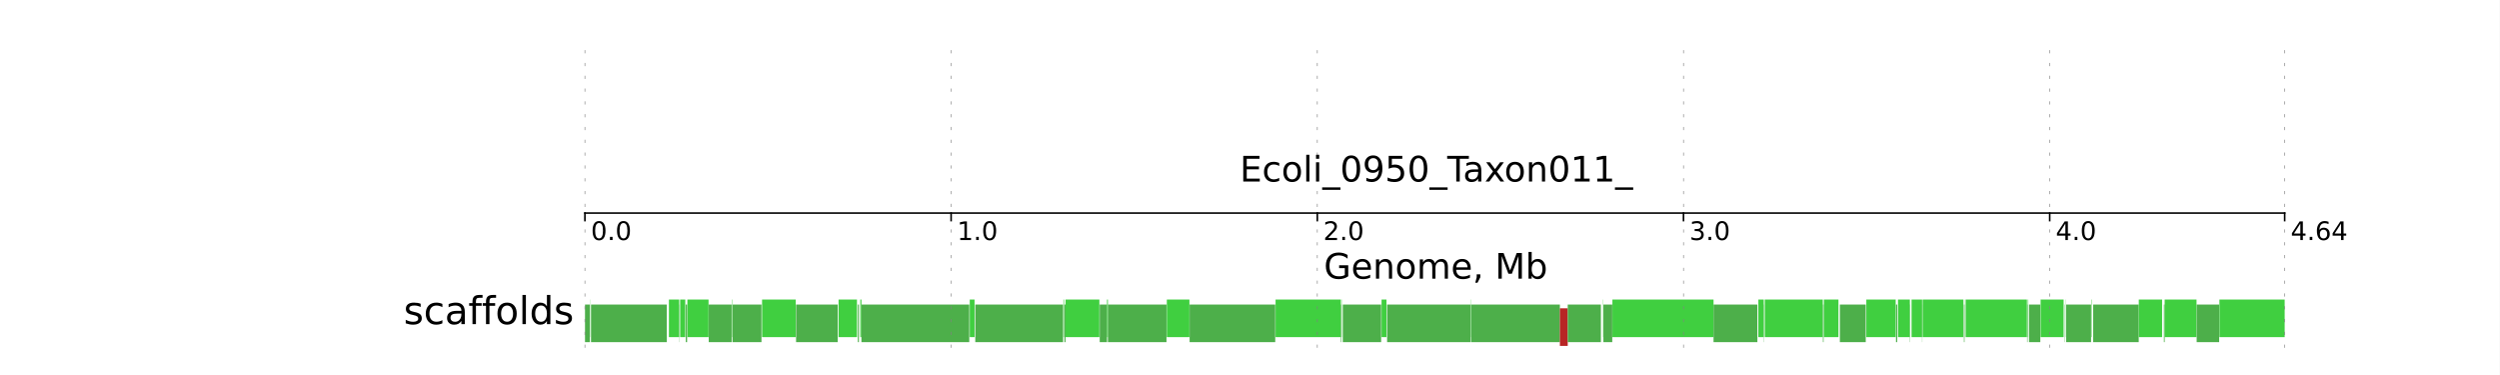
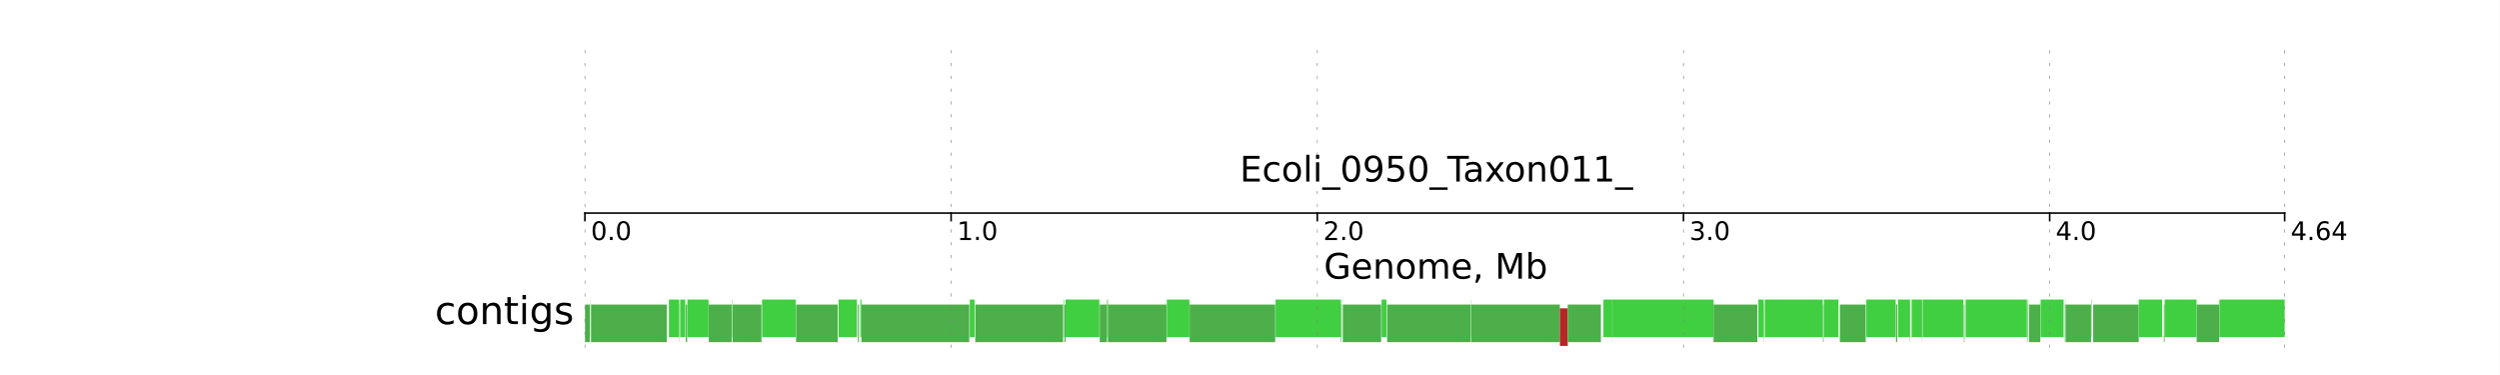
<svg xmlns="http://www.w3.org/2000/svg" xmlns:xlink="http://www.w3.org/1999/xlink" height="117pt" version="1.1" viewBox="0 0 781 117" width="781pt">
  <defs>
    <style type="text/css">
*{stroke-linecap:butt;stroke-linejoin:round;}
  </style>
  </defs>
  <g id="figure_1">
    <g id="patch_1">
      <path d=" M0 117.459 L781.2 117.459 L781.2 0 L0 0 z " style="fill:#ffffff;" />
    </g>
    <g id="axes_1">
      <g id="patch_2">
        <path clip-path="url(#p6a4ae4428d)" d=" M149.99 117.459 L720.266 117.459 L720.266 15.661 L149.99 15.661 z " style="fill:#ffffff;" />
      </g>
      <g id="patch_3">
        <path clip-path="url(#p6a4ae4428d)" d=" M182.827 106.888 L184.34 106.888 L184.34 95.142 L182.827 95.142 z " style="fill:#4daf4a;" />
      </g>
      <g id="patch_4">
        <path clip-path="url(#p6a4ae4428d)" d=" M184.422 105.321 L184.48 105.321 L184.48 93.576 L184.422 93.576 z " style="fill:#40cf40;" />
      </g>
      <g id="patch_5">
        <path clip-path="url(#p6a4ae4428d)" d=" M184.709 106.888 L208.4 106.888 L208.4 95.142 L184.709 95.142 z " style="fill:#4daf4a;" />
      </g>
      <g id="patch_6">
        <path clip-path="url(#p6a4ae4428d)" d=" M209.054 105.321 L212.264 105.321 L212.264 93.576 L209.054 93.576 z " style="fill:#40cf40;" />
      </g>
      <g id="patch_7">
        <path clip-path="url(#p6a4ae4428d)" d=" M212.264 106.888 L212.325 106.888 L212.325 95.142 L212.264 95.142 z " style="fill:#4daf4a;" />
      </g>
      <g id="patch_8">
        <path clip-path="url(#p6a4ae4428d)" d=" M212.56 105.321 L214.161 105.321 L214.161 93.576 L212.56 93.576 z " style="fill:#40cf40;" />
      </g>
      <g id="patch_9">
        <path clip-path="url(#p6a4ae4428d)" d=" M214.327 106.888 L214.736 106.888 L214.736 95.142 L214.327 95.142 z " style="fill:#4daf4a;" />
      </g>
      <g id="patch_10">
        <path clip-path="url(#p6a4ae4428d)" d=" M214.826 105.321 L221.44 105.321 L221.44 93.576 L214.826 93.576 z " style="fill:#40cf40;" />
      </g>
      <g id="patch_11">
        <path clip-path="url(#p6a4ae4428d)" d=" M221.5 106.888 L228.652 106.888 L228.652 95.142 L221.5 95.142 z " style="fill:#4daf4a;" />
      </g>
      <g id="patch_12">
        <path clip-path="url(#p6a4ae4428d)" d=" M228.797 105.321 L228.912 105.321 L228.912 93.576 L228.797 93.576 z " style="fill:#40cf40;" />
      </g>
      <g id="patch_13">
        <path clip-path="url(#p6a4ae4428d)" d=" M228.912 106.888 L237.98 106.888 L237.98 95.142 L228.912 95.142 z " style="fill:#4daf4a;" />
      </g>
      <g id="patch_14">
        <path clip-path="url(#p6a4ae4428d)" d=" M238.164 105.321 L248.688 105.321 L248.688 93.576 L238.164 93.576 z " style="fill:#40cf40;" />
      </g>
      <g id="patch_15">
        <path clip-path="url(#p6a4ae4428d)" d=" M248.792 106.888 L261.813 106.888 L261.813 95.142 L248.792 95.142 z " style="fill:#4daf4a;" />
      </g>
      <g id="patch_16">
        <path clip-path="url(#p6a4ae4428d)" d=" M262.072 105.321 L267.822 105.321 L267.822 93.576 L262.072 93.576 z " style="fill:#40cf40;" />
      </g>
      <g id="patch_17">
        <path clip-path="url(#p6a4ae4428d)" d=" M268.102 106.888 L268.432 106.888 L268.432 95.142 L268.102 95.142 z " style="fill:#4daf4a;" />
      </g>
      <g id="patch_18">
        <path clip-path="url(#p6a4ae4428d)" d=" M268.862 105.321 L269.217 105.321 L269.217 93.576 L268.862 93.576 z " style="fill:#40cf40;" />
      </g>
      <g id="patch_19">
        <path clip-path="url(#p6a4ae4428d)" d=" M269.217 106.888 L302.917 106.888 L302.917 95.142 L269.217 95.142 z " style="fill:#4daf4a;" />
      </g>
      <g id="patch_20">
        <path clip-path="url(#p6a4ae4428d)" d=" M303.074 105.321 L304.57 105.321 L304.57 93.576 L303.074 93.576 z " style="fill:#40cf40;" />
      </g>
      <g id="patch_21">
        <path clip-path="url(#p6a4ae4428d)" d=" M304.798 106.888 L332.245 106.888 L332.245 95.142 L304.798 95.142 z " style="fill:#4daf4a;" />
      </g>
      <g id="patch_22">
        <path clip-path="url(#p6a4ae4428d)" d=" M332.351 105.321 L332.537 105.321 L332.537 93.576 L332.351 93.576 z " style="fill:#40cf40;" />
      </g>
      <g id="patch_23">
        <path clip-path="url(#p6a4ae4428d)" d=" M332.662 106.888 L333.003 106.888 L333.003 95.142 L332.662 95.142 z " style="fill:#4daf4a;" />
      </g>
      <g id="patch_24">
        <path clip-path="url(#p6a4ae4428d)" d=" M333.003 105.321 L343.582 105.321 L343.582 93.576 L333.003 93.576 z " style="fill:#40cf40;" />
      </g>
      <g id="patch_25">
        <path clip-path="url(#p6a4ae4428d)" d=" M343.694 106.888 L345.976 106.888 L345.976 95.142 L343.694 95.142 z " style="fill:#4daf4a;" />
      </g>
      <g id="patch_26">
        <path clip-path="url(#p6a4ae4428d)" d=" M345.976 105.321 L346.246 105.321 L346.246 93.576 L345.976 93.576 z " style="fill:#40cf40;" />
      </g>
      <g id="patch_27">
        <path clip-path="url(#p6a4ae4428d)" d=" M346.254 106.888 L364.554 106.888 L364.554 95.142 L346.254 95.142 z " style="fill:#4daf4a;" />
      </g>
      <g id="patch_28">
        <path clip-path="url(#p6a4ae4428d)" d=" M364.664 105.321 L371.725 105.321 L371.725 93.576 L364.664 93.576 z " style="fill:#40cf40;" />
      </g>
      <g id="patch_29">
        <path clip-path="url(#p6a4ae4428d)" d=" M371.785 106.888 L398.543 106.888 L398.543 95.142 L371.785 95.142 z " style="fill:#4daf4a;" />
      </g>
      <g id="patch_30">
        <path clip-path="url(#p6a4ae4428d)" d=" M398.651 105.321 L419.058 105.321 L419.058 93.576 L398.651 93.576 z " style="fill:#40cf40;" />
      </g>
      <g id="patch_31">
        <path clip-path="url(#p6a4ae4428d)" d=" M419.059 106.888 L419.221 106.888 L419.221 95.142 L419.059 95.142 z " style="fill:#4daf4a;" />
      </g>
      <g id="patch_32">
        <path clip-path="url(#p6a4ae4428d)" d=" M419.444 105.321 L419.516 105.321 L419.516 93.576 L419.444 93.576 z " style="fill:#40cf40;" />
      </g>
      <g id="patch_33">
        <path clip-path="url(#p6a4ae4428d)" d=" M419.659 106.888 L431.641 106.888 L431.641 95.142 L419.659 95.142 z " style="fill:#4daf4a;" />
      </g>
      <g id="patch_34">
        <path clip-path="url(#p6a4ae4428d)" d=" M431.774 105.321 L433.307 105.321 L433.307 93.576 L431.774 93.576 z " style="fill:#40cf40;" />
      </g>
      <g id="patch_35">
        <path clip-path="url(#p6a4ae4428d)" d=" M433.504 106.888 L459.617 106.888 L459.617 95.142 L433.504 95.142 z " style="fill:#4daf4a;" />
      </g>
      <g id="patch_36">
        <path clip-path="url(#p6a4ae4428d)" d=" M459.688 105.321 L459.765 105.321 L459.765 93.576 L459.688 93.576 z " style="fill:#40cf40;" />
      </g>
      <g id="patch_37">
        <path clip-path="url(#p6a4ae4428d)" d=" M459.765 106.888 L487.507 106.888 L487.507 95.142 L459.765 95.142 z " style="fill:#4daf4a;" />
      </g>
      <g id="patch_38">
        <path clip-path="url(#p6a4ae4428d)" d=" M487.507 108.062 L489.955 108.062 L489.955 96.316 L487.507 96.316 z " style="fill:#b82525;" />
      </g>
      <g id="patch_39">
        <path clip-path="url(#p6a4ae4428d)" d=" M489.956 106.888 L500.321 106.888 L500.321 95.142 L489.956 95.142 z " style="fill:#4daf4a;" />
      </g>
      <g id="patch_40">
-         <path clip-path="url(#p6a4ae4428d)" d=" M500.834 105.321 L500.908 105.321 L500.908 93.576 L500.834 93.576 z " style="fill:#40cf40;" />
+         <path clip-path="url(#p6a4ae4428d)" d=" M501.103 105.321 L503.871 105.321 L503.871 93.576 L501.103 93.576 z " style="fill:#40cf40;" />
      </g>
      <g id="patch_41">
-         <path clip-path="url(#p6a4ae4428d)" d=" M501.103 106.888 L503.871 106.888 L503.871 95.142 L501.103 95.142 z " style="fill:#4daf4a;" />
+         <path clip-path="url(#p6a4ae4428d)" d=" M503.871 106.888 L503.912 106.888 L503.912 95.142 L503.871 95.142 z " style="fill:#4daf4a;" />
      </g>
      <g id="patch_42">
        <path clip-path="url(#p6a4ae4428d)" d=" M503.919 105.321 L535.525 105.321 L535.525 93.576 L503.919 93.576 z " style="fill:#40cf40;" />
      </g>
      <g id="patch_43">
        <path clip-path="url(#p6a4ae4428d)" d=" M535.525 106.888 L549.226 106.888 L549.226 95.142 L535.525 95.142 z " style="fill:#4daf4a;" />
      </g>
      <g id="patch_44">
        <path clip-path="url(#p6a4ae4428d)" d=" M549.535 105.321 L551.222 105.321 L551.222 93.576 L549.535 93.576 z " style="fill:#40cf40;" />
      </g>
      <g id="patch_45">
        <path clip-path="url(#p6a4ae4428d)" d=" M551.223 106.888 L551.292 106.888 L551.292 95.142 L551.223 95.142 z " style="fill:#4daf4a;" />
      </g>
      <g id="patch_46">
        <path clip-path="url(#p6a4ae4428d)" d=" M551.534 105.321 L569.667 105.321 L569.667 93.576 L551.534 93.576 z " style="fill:#40cf40;" />
      </g>
      <g id="patch_47">
        <path clip-path="url(#p6a4ae4428d)" d=" M569.714 106.888 L569.913 106.888 L569.913 95.142 L569.714 95.142 z " style="fill:#4daf4a;" />
      </g>
      <g id="patch_48">
        <path clip-path="url(#p6a4ae4428d)" d=" M570.007 105.321 L574.565 105.321 L574.565 93.576 L570.007 93.576 z " style="fill:#40cf40;" />
      </g>
      <g id="patch_49">
        <path clip-path="url(#p6a4ae4428d)" d=" M575.004 106.888 L583.094 106.888 L583.094 95.142 L575.004 95.142 z " style="fill:#4daf4a;" />
      </g>
      <g id="patch_50">
        <path clip-path="url(#p6a4ae4428d)" d=" M583.277 105.321 L592.404 105.321 L592.404 93.576 L583.277 93.576 z " style="fill:#40cf40;" />
      </g>
      <g id="patch_51">
        <path clip-path="url(#p6a4ae4428d)" d=" M592.404 106.888 L592.476 106.888 L592.476 95.142 L592.404 95.142 z " style="fill:#4daf4a;" />
      </g>
      <g id="patch_52">
        <path clip-path="url(#p6a4ae4428d)" d=" M592.554 105.321 L592.619 105.321 L592.619 93.576 L592.554 93.576 z " style="fill:#40cf40;" />
      </g>
      <g id="patch_53">
        <path clip-path="url(#p6a4ae4428d)" d=" M592.619 106.888 L592.92 106.888 L592.92 95.142 L592.619 95.142 z " style="fill:#4daf4a;" />
      </g>
      <g id="patch_54">
-         <path clip-path="url(#p6a4ae4428d)" d=" M593.169 105.321 L596.879 105.321 L596.879 93.576 L593.169 93.576 z " style="fill:#40cf40;" />
+         <path clip-path="url(#p6a4ae4428d)" d=" M593.169 105.321 L596.922 105.321 L596.922 93.576 L593.169 93.576 z " style="fill:#40cf40;" />
      </g>
      <g id="patch_55">
-         <path clip-path="url(#p6a4ae4428d)" d=" M596.916 106.888 L596.994 106.888 L596.994 95.142 L596.916 95.142 z " style="fill:#4daf4a;" />
+         <path clip-path="url(#p6a4ae4428d)" d=" M596.922 106.888 L596.994 106.888 L596.994 95.142 L596.922 95.142 z " style="fill:#4daf4a;" />
      </g>
      <g id="patch_56">
        <path clip-path="url(#p6a4ae4428d)" d=" M597.415 105.321 L600.705 105.321 L600.705 93.576 L597.415 93.576 z " style="fill:#40cf40;" />
      </g>
      <g id="patch_57">
        <path clip-path="url(#p6a4ae4428d)" d=" M600.705 106.888 L600.766 106.888 L600.766 95.142 L600.705 95.142 z " style="fill:#4daf4a;" />
      </g>
      <g id="patch_58">
        <path clip-path="url(#p6a4ae4428d)" d=" M600.863 105.321 L613.629 105.321 L613.629 93.576 L600.863 93.576 z " style="fill:#40cf40;" />
      </g>
      <g id="patch_59">
        <path clip-path="url(#p6a4ae4428d)" d=" M613.777 106.888 L613.896 106.888 L613.896 95.142 L613.777 95.142 z " style="fill:#4daf4a;" />
      </g>
      <g id="patch_60">
        <path clip-path="url(#p6a4ae4428d)" d=" M613.896 105.321 L613.948 105.321 L613.948 93.576 L613.896 93.576 z " style="fill:#40cf40;" />
      </g>
      <g id="patch_61">
        <path clip-path="url(#p6a4ae4428d)" d=" M613.948 106.888 L614.017 106.888 L614.017 95.142 L613.948 95.142 z " style="fill:#4daf4a;" />
      </g>
      <g id="patch_62">
        <path clip-path="url(#p6a4ae4428d)" d=" M614.311 105.321 L633.455 105.321 L633.455 93.576 L614.311 93.576 z " style="fill:#40cf40;" />
      </g>
      <g id="patch_63">
        <path clip-path="url(#p6a4ae4428d)" d=" M633.514 106.888 L633.587 106.888 L633.587 95.142 L633.514 95.142 z " style="fill:#4daf4a;" />
      </g>
      <g id="patch_64">
        <path clip-path="url(#p6a4ae4428d)" d=" M633.624 105.321 L633.693 105.321 L633.693 93.576 L633.624 93.576 z " style="fill:#40cf40;" />
      </g>
      <g id="patch_65">
        <path clip-path="url(#p6a4ae4428d)" d=" M633.705 106.888 L633.79 106.888 L633.79 95.142 L633.705 95.142 z " style="fill:#4daf4a;" />
      </g>
      <g id="patch_66">
        <path clip-path="url(#p6a4ae4428d)" d=" M633.79 105.321 L633.887 105.321 L633.887 93.576 L633.79 93.576 z " style="fill:#40cf40;" />
      </g>
      <g id="patch_67">
        <path clip-path="url(#p6a4ae4428d)" d=" M634.126 106.888 L637.651 106.888 L637.651 95.142 L634.126 95.142 z " style="fill:#4daf4a;" />
      </g>
      <g id="patch_68">
        <path clip-path="url(#p6a4ae4428d)" d=" M637.743 105.321 L644.935 105.321 L644.935 93.576 L637.743 93.576 z " style="fill:#40cf40;" />
      </g>
      <g id="patch_69">
        <path clip-path="url(#p6a4ae4428d)" d=" M645.279 106.888 L645.37 106.888 L645.37 95.142 L645.279 95.142 z " style="fill:#4daf4a;" />
      </g>
      <g id="patch_70">
        <path clip-path="url(#p6a4ae4428d)" d=" M645.47 105.321 L645.534 105.321 L645.534 93.576 L645.47 93.576 z " style="fill:#40cf40;" />
      </g>
      <g id="patch_71">
-         <path clip-path="url(#p6a4ae4428d)" d=" M645.717 106.888 L653.507 106.888 L653.507 95.142 L645.717 95.142 z " style="fill:#4daf4a;" />
+         <path clip-path="url(#p6a4ae4428d)" d=" M645.534 106.888 L653.507 106.888 L653.507 95.142 L645.534 95.142 z " style="fill:#4daf4a;" />
      </g>
      <g id="patch_72">
        <path clip-path="url(#p6a4ae4428d)" d=" M653.572 105.321 L653.7 105.321 L653.7 93.576 L653.572 93.576 z " style="fill:#40cf40;" />
      </g>
      <g id="patch_73">
        <path clip-path="url(#p6a4ae4428d)" d=" M654.168 106.888 L668.403 106.888 L668.403 95.142 L654.168 95.142 z " style="fill:#4daf4a;" />
      </g>
      <g id="patch_74">
        <path clip-path="url(#p6a4ae4428d)" d=" M668.422 105.321 L675.708 105.321 L675.708 93.576 L668.422 93.576 z " style="fill:#40cf40;" />
      </g>
      <g id="patch_75">
        <path clip-path="url(#p6a4ae4428d)" d=" M676.267 106.888 L676.511 106.888 L676.511 95.142 L676.267 95.142 z " style="fill:#4daf4a;" />
      </g>
      <g id="patch_76">
        <path clip-path="url(#p6a4ae4428d)" d=" M676.511 105.321 L686.468 105.321 L686.468 93.576 L676.511 93.576 z " style="fill:#40cf40;" />
      </g>
      <g id="patch_77">
        <path clip-path="url(#p6a4ae4428d)" d=" M686.51 106.888 L693.541 106.888 L693.541 95.142 L686.51 95.142 z " style="fill:#4daf4a;" />
      </g>
      <g id="patch_78">
        <path clip-path="url(#p6a4ae4428d)" d=" M693.622 105.321 L714.016 105.321 L714.016 93.576 L693.622 93.576 z " style="fill:#40cf40;" />
      </g>
      <g id="line2d_1">
        <path clip-path="url(#p6a4ae4428d)" d=" M182.801 66.56 L714.017 66.56" style="fill:none;stroke:#000000;stroke-linecap:square;stroke-width:0.5;" />
      </g>
      <g id="line2d_2">
        <path clip-path="url(#p6a4ae4428d)" d=" M182.801 15.661 L182.801 109.628" style="fill:none;stroke:#808080;stroke-dasharray:1,3;stroke-dashoffset:0.0;stroke-width:0.2;" />
      </g>
      <g id="line2d_3">
        <path clip-path="url(#p6a4ae4428d)" d=" M182.801 66.56 L182.801 68.909" style="fill:none;stroke:#000000;stroke-linecap:square;stroke-width:0.5;" />
      </g>
      <g id="line2d_4">
        <path clip-path="url(#p6a4ae4428d)" d=" M297.246 15.661 L297.246 109.628" style="fill:none;stroke:#808080;stroke-dasharray:1,3;stroke-dashoffset:0.0;stroke-width:0.2;" />
      </g>
      <g id="line2d_5">
        <path clip-path="url(#p6a4ae4428d)" d=" M297.246 66.56 L297.246 68.909" style="fill:none;stroke:#000000;stroke-linecap:square;stroke-width:0.5;" />
      </g>
      <g id="line2d_6">
        <path clip-path="url(#p6a4ae4428d)" d=" M411.692 15.661 L411.692 109.628" style="fill:none;stroke:#808080;stroke-dasharray:1,3;stroke-dashoffset:0.0;stroke-width:0.2;" />
      </g>
      <g id="line2d_7">
        <path clip-path="url(#p6a4ae4428d)" d=" M411.692 66.56 L411.692 68.909" style="fill:none;stroke:#000000;stroke-linecap:square;stroke-width:0.5;" />
      </g>
      <g id="line2d_8">
        <path clip-path="url(#p6a4ae4428d)" d=" M526.137 15.661 L526.137 109.628" style="fill:none;stroke:#808080;stroke-dasharray:1,3;stroke-dashoffset:0.0;stroke-width:0.2;" />
      </g>
      <g id="line2d_9">
        <path clip-path="url(#p6a4ae4428d)" d=" M526.137 66.56 L526.137 68.909" style="fill:none;stroke:#000000;stroke-linecap:square;stroke-width:0.5;" />
      </g>
      <g id="line2d_10">
        <path clip-path="url(#p6a4ae4428d)" d=" M640.583 15.661 L640.583 109.628" style="fill:none;stroke:#808080;stroke-dasharray:1,3;stroke-dashoffset:0.0;stroke-width:0.2;" />
      </g>
      <g id="line2d_11">
        <path clip-path="url(#p6a4ae4428d)" d=" M640.583 66.56 L640.583 68.909" style="fill:none;stroke:#000000;stroke-linecap:square;stroke-width:0.5;" />
      </g>
      <g id="line2d_12">
        <path clip-path="url(#p6a4ae4428d)" d=" M714.017 15.661 L714.017 109.628" style="fill:none;stroke:#808080;stroke-dasharray:1,3;stroke-dashoffset:0.0;stroke-width:0.2;" />
      </g>
      <g id="line2d_13">
        <path clip-path="url(#p6a4ae4428d)" d=" M714.017 66.56 L714.017 68.909" style="fill:none;stroke:#000000;stroke-linecap:square;stroke-width:0.5;" />
      </g>
      <g id="text_1">
        <defs>
          <path d=" M31.781 66.406 Q24.172 66.406 20.328 58.906 Q16.5 51.422 16.5 36.375 Q16.5 21.391 20.328 13.891 Q24.172 6.391 31.781 6.391 Q39.453 6.391 43.281 13.891 Q47.125 21.391 47.125 36.375 Q47.125 51.422 43.281 58.906 Q39.453 66.406 31.781 66.406 M31.781 74.219 Q44.047 74.219 50.516 64.516 Q56.984 54.828 56.984 36.375 Q56.984 17.969 50.516 8.266 Q44.047 -1.422 31.781 -1.422 Q19.531 -1.422 13.062 8.266 Q6.594 17.969 6.594 36.375 Q6.594 54.828 13.062 64.516 Q19.531 74.219 31.781 74.219" id="DejaVuSans-30" />
          <path d=" M10.688 12.406 L21 12.406 L21 0 L10.688 0 z " id="DejaVuSans-2e" />
        </defs>
        <g transform="translate(184.6757 74.98793)scale(0.08 -0.08)">
          <use xlink:href="#DejaVuSans-30" />
          <use x="63.623" xlink:href="#DejaVuSans-2e" />
          <use x="95.41" xlink:href="#DejaVuSans-30" />
        </g>
      </g>
      <g id="text_2">
        <defs>
          <path d=" M12.406 8.297 L28.516 8.297 L28.516 63.922 L10.984 60.406 L10.984 69.391 L28.422 72.906 L38.281 72.906 L38.281 8.297 L54.391 8.297 L54.391 0 L12.406 0 z " id="DejaVuSans-31" />
        </defs>
        <g transform="translate(299.1211 74.98793)scale(0.08 -0.08)">
          <use xlink:href="#DejaVuSans-31" />
          <use x="63.623" xlink:href="#DejaVuSans-2e" />
          <use x="95.41" xlink:href="#DejaVuSans-30" />
        </g>
      </g>
      <g id="text_3">
        <defs>
          <path d=" M19.188 8.297 L53.609 8.297 L53.609 0 L7.328 0 L7.328 8.297 Q12.938 14.109 22.625 23.891 Q32.328 33.688 34.812 36.531 Q39.547 41.844 41.422 45.531 Q43.312 49.219 43.312 52.781 Q43.312 58.594 39.234 62.25 Q35.156 65.922 28.609 65.922 Q23.969 65.922 18.812 64.312 Q13.672 62.703 7.812 59.422 L7.812 69.391 Q13.766 71.781 18.938 73 Q24.125 74.219 28.422 74.219 Q39.75 74.219 46.484 68.547 Q53.219 62.891 53.219 53.422 Q53.219 48.922 51.531 44.891 Q49.859 40.875 45.406 35.406 Q44.188 33.984 37.641 27.219 Q31.109 20.453 19.188 8.297" id="DejaVuSans-32" />
        </defs>
        <g transform="translate(413.5666 74.98793)scale(0.08 -0.08)">
          <use xlink:href="#DejaVuSans-32" />
          <use x="63.623" xlink:href="#DejaVuSans-2e" />
          <use x="95.41" xlink:href="#DejaVuSans-30" />
        </g>
      </g>
      <g id="text_4">
        <defs>
          <path d=" M40.578 39.312 Q47.656 37.797 51.625 33 Q55.609 28.219 55.609 21.188 Q55.609 10.406 48.188 4.484 Q40.766 -1.422 27.094 -1.422 Q22.516 -1.422 17.656 -0.516 Q12.797 0.391 7.625 2.203 L7.625 11.719 Q11.719 9.328 16.594 8.109 Q21.484 6.891 26.812 6.891 Q36.078 6.891 40.938 10.547 Q45.797 14.203 45.797 21.188 Q45.797 27.641 41.281 31.266 Q36.766 34.906 28.719 34.906 L20.219 34.906 L20.219 43.016 L29.109 43.016 Q36.375 43.016 40.234 45.922 Q44.094 48.828 44.094 54.297 Q44.094 59.906 40.109 62.906 Q36.141 65.922 28.719 65.922 Q24.656 65.922 20.016 65.031 Q15.375 64.156 9.812 62.312 L9.812 71.094 Q15.438 72.656 20.344 73.438 Q25.25 74.219 29.594 74.219 Q40.828 74.219 47.359 69.109 Q53.906 64.016 53.906 55.328 Q53.906 49.266 50.438 45.094 Q46.969 40.922 40.578 39.312" id="DejaVuSans-33" />
        </defs>
        <g transform="translate(528.0121 74.98793)scale(0.08 -0.08)">
          <use xlink:href="#DejaVuSans-33" />
          <use x="63.623" xlink:href="#DejaVuSans-2e" />
          <use x="95.41" xlink:href="#DejaVuSans-30" />
        </g>
      </g>
      <g id="text_5">
        <defs>
          <path d=" M37.797 64.312 L12.891 25.391 L37.797 25.391 z  M35.203 72.906 L47.609 72.906 L47.609 25.391 L58.016 25.391 L58.016 17.188 L47.609 17.188 L47.609 0 L37.797 0 L37.797 17.188 L4.891 17.188 L4.891 26.703 z " id="DejaVuSans-34" />
        </defs>
        <g transform="translate(642.4575 74.98793)scale(0.08 -0.08)">
          <use xlink:href="#DejaVuSans-34" />
          <use x="63.623" xlink:href="#DejaVuSans-2e" />
          <use x="95.41" xlink:href="#DejaVuSans-30" />
        </g>
      </g>
      <g id="text_6">
        <defs>
          <path d=" M33.016 40.375 Q26.375 40.375 22.484 35.828 Q18.609 31.297 18.609 23.391 Q18.609 15.531 22.484 10.953 Q26.375 6.391 33.016 6.391 Q39.656 6.391 43.531 10.953 Q47.406 15.531 47.406 23.391 Q47.406 31.297 43.531 35.828 Q39.656 40.375 33.016 40.375 M52.594 71.297 L52.594 62.312 Q48.875 64.062 45.094 64.984 Q41.312 65.922 37.594 65.922 Q27.828 65.922 22.672 59.328 Q17.531 52.734 16.797 39.406 Q19.672 43.656 24.016 45.922 Q28.375 48.188 33.594 48.188 Q44.578 48.188 50.953 41.516 Q57.328 34.859 57.328 23.391 Q57.328 12.156 50.688 5.359 Q44.047 -1.422 33.016 -1.422 Q20.359 -1.422 13.672 8.266 Q6.984 17.969 6.984 36.375 Q6.984 53.656 15.188 63.938 Q23.391 74.219 37.203 74.219 Q40.922 74.219 44.703 73.484 Q48.484 72.75 52.594 71.297" id="DejaVuSans-36" />
        </defs>
        <g transform="translate(715.8917 74.98793)scale(0.08 -0.08)">
          <use xlink:href="#DejaVuSans-34" />
          <use x="63.623" xlink:href="#DejaVuSans-2e" />
          <use x="95.41" xlink:href="#DejaVuSans-36" />
          <use x="159.033" xlink:href="#DejaVuSans-34" />
        </g>
      </g>
      <g id="text_7">
        <defs>
          <path d=" M30.609 48.391 Q23.391 48.391 19.188 42.75 Q14.984 37.109 14.984 27.297 Q14.984 17.484 19.156 11.844 Q23.344 6.203 30.609 6.203 Q37.797 6.203 41.984 11.859 Q46.188 17.531 46.188 27.297 Q46.188 37.016 41.984 42.703 Q37.797 48.391 30.609 48.391 M30.609 56 Q42.328 56 49.016 48.375 Q55.719 40.766 55.719 27.297 Q55.719 13.875 49.016 6.219 Q42.328 -1.422 30.609 -1.422 Q18.844 -1.422 12.172 6.219 Q5.516 13.875 5.516 27.297 Q5.516 40.766 12.172 48.375 Q18.844 56 30.609 56" id="DejaVuSans-6f" />
          <path d=" M54.891 33.016 L54.891 0 L45.906 0 L45.906 32.719 Q45.906 40.484 42.875 44.328 Q39.844 48.188 33.797 48.188 Q26.516 48.188 22.312 43.547 Q18.109 38.922 18.109 30.906 L18.109 0 L9.078 0 L9.078 54.688 L18.109 54.688 L18.109 46.188 Q21.344 51.125 25.703 53.562 Q30.078 56 35.797 56 Q45.219 56 50.047 50.172 Q54.891 44.344 54.891 33.016" id="DejaVuSans-6e" />
          <path d=" M50.984 -16.609 L50.984 -23.578 L-0.984 -23.578 L-0.984 -16.609 z " id="DejaVuSans-5f" />
          <path d=" M9.422 75.984 L18.406 75.984 L18.406 0 L9.422 0 z " id="DejaVuSans-6c" />
          <path d=" M9.812 72.906 L55.906 72.906 L55.906 64.594 L19.672 64.594 L19.672 43.016 L54.391 43.016 L54.391 34.719 L19.672 34.719 L19.672 8.297 L56.781 8.297 L56.781 0 L9.812 0 z " id="DejaVuSans-45" />
          <path d=" M10.797 72.906 L49.516 72.906 L49.516 64.594 L19.828 64.594 L19.828 46.734 Q21.969 47.469 24.109 47.828 Q26.266 48.188 28.422 48.188 Q40.625 48.188 47.75 41.5 Q54.891 34.812 54.891 23.391 Q54.891 11.625 47.562 5.094 Q40.234 -1.422 26.906 -1.422 Q22.312 -1.422 17.547 -0.641 Q12.797 0.141 7.719 1.703 L7.719 11.625 Q12.109 9.234 16.797 8.062 Q21.484 6.891 26.703 6.891 Q35.156 6.891 40.078 11.328 Q45.016 15.766 45.016 23.391 Q45.016 31 40.078 35.438 Q35.156 39.891 26.703 39.891 Q22.75 39.891 18.812 39.016 Q14.891 38.141 10.797 36.281 z " id="DejaVuSans-35" />
          <path d=" M54.891 54.688 L35.109 28.078 L55.906 0 L45.312 0 L29.391 21.484 L13.484 0 L2.875 0 L24.125 28.609 L4.688 54.688 L15.281 54.688 L29.781 35.203 L44.281 54.688 z " id="DejaVuSans-78" />
          <path d=" M9.422 54.688 L18.406 54.688 L18.406 0 L9.422 0 z  M9.422 75.984 L18.406 75.984 L18.406 64.594 L9.422 64.594 z " id="DejaVuSans-69" />
          <path d=" M10.984 1.516 L10.984 10.5 Q14.703 8.734 18.5 7.812 Q22.312 6.891 25.984 6.891 Q35.75 6.891 40.891 13.453 Q46.047 20.016 46.781 33.406 Q43.953 29.203 39.594 26.953 Q35.25 24.703 29.984 24.703 Q19.047 24.703 12.672 31.312 Q6.297 37.938 6.297 49.422 Q6.297 60.641 12.938 67.422 Q19.578 74.219 30.609 74.219 Q43.266 74.219 49.922 64.516 Q56.594 54.828 56.594 36.375 Q56.594 19.141 48.406 8.859 Q40.234 -1.422 26.422 -1.422 Q22.703 -1.422 18.891 -0.688 Q15.094 0.047 10.984 1.516 M30.609 32.422 Q37.25 32.422 41.125 36.953 Q45.016 41.5 45.016 49.422 Q45.016 57.281 41.125 61.844 Q37.25 66.406 30.609 66.406 Q23.969 66.406 20.094 61.844 Q16.219 57.281 16.219 49.422 Q16.219 41.5 20.094 36.953 Q23.969 32.422 30.609 32.422" id="DejaVuSans-39" />
          <path d=" M34.281 27.484 Q23.391 27.484 19.188 25 Q14.984 22.516 14.984 16.5 Q14.984 11.719 18.141 8.906 Q21.297 6.109 26.703 6.109 Q34.188 6.109 38.703 11.406 Q43.219 16.703 43.219 25.484 L43.219 27.484 z  M52.203 31.203 L52.203 0 L43.219 0 L43.219 8.297 Q40.141 3.328 35.547 0.953 Q30.953 -1.422 24.312 -1.422 Q15.922 -1.422 10.953 3.297 Q6 8.016 6 15.922 Q6 25.141 12.172 29.828 Q18.359 34.516 30.609 34.516 L43.219 34.516 L43.219 35.406 Q43.219 41.609 39.141 45 Q35.062 48.391 27.688 48.391 Q23 48.391 18.547 47.266 Q14.109 46.141 10.016 43.891 L10.016 52.203 Q14.938 54.109 19.578 55.047 Q24.219 56 28.609 56 Q40.484 56 46.344 49.844 Q52.203 43.703 52.203 31.203" id="DejaVuSans-61" />
          <path d=" M48.781 52.594 L48.781 44.188 Q44.969 46.297 41.141 47.344 Q37.312 48.391 33.406 48.391 Q24.656 48.391 19.812 42.844 Q14.984 37.312 14.984 27.297 Q14.984 17.281 19.812 11.734 Q24.656 6.203 33.406 6.203 Q37.312 6.203 41.141 7.25 Q44.969 8.297 48.781 10.406 L48.781 2.094 Q45.016 0.344 40.984 -0.531 Q36.969 -1.422 32.422 -1.422 Q20.062 -1.422 12.781 6.344 Q5.516 14.109 5.516 27.297 Q5.516 40.672 12.859 48.328 Q20.219 56 33.016 56 Q37.156 56 41.109 55.141 Q45.062 54.297 48.781 52.594" id="DejaVuSans-63" />
          <path d=" M-0.297 72.906 L61.375 72.906 L61.375 64.594 L35.5 64.594 L35.5 0 L25.594 0 L25.594 64.594 L-0.297 64.594 z " id="DejaVuSans-54" />
        </defs>
        <g transform="translate(387.4714 56.71216)scale(0.11 -0.11)">
          <use xlink:href="#DejaVuSans-45" />
          <use x="63.184" xlink:href="#DejaVuSans-63" />
          <use x="118.164" xlink:href="#DejaVuSans-6f" />
          <use x="179.346" xlink:href="#DejaVuSans-6c" />
          <use x="207.129" xlink:href="#DejaVuSans-69" />
          <use x="234.912" xlink:href="#DejaVuSans-5f" />
          <use x="284.912" xlink:href="#DejaVuSans-30" />
          <use x="348.535" xlink:href="#DejaVuSans-39" />
          <use x="412.158" xlink:href="#DejaVuSans-35" />
          <use x="475.781" xlink:href="#DejaVuSans-30" />
          <use x="539.404" xlink:href="#DejaVuSans-5f" />
          <use x="589.404" xlink:href="#DejaVuSans-54" />
          <use x="633.988" xlink:href="#DejaVuSans-61" />
          <use x="695.268" xlink:href="#DejaVuSans-78" />
          <use x="751.322" xlink:href="#DejaVuSans-6f" />
          <use x="812.504" xlink:href="#DejaVuSans-6e" />
          <use x="875.883" xlink:href="#DejaVuSans-30" />
          <use x="939.506" xlink:href="#DejaVuSans-31" />
          <use x="1003.129" xlink:href="#DejaVuSans-31" />
          <use x="1066.752" xlink:href="#DejaVuSans-5f" />
        </g>
      </g>
      <g id="text_8">
        <defs>
          <path d=" M9.812 72.906 L24.516 72.906 L43.109 23.297 L61.812 72.906 L76.516 72.906 L76.516 0 L66.891 0 L66.891 64.016 L48.094 14.016 L38.188 14.016 L19.391 64.016 L19.391 0 L9.812 0 z " id="DejaVuSans-4d" />
          <path d=" M11.719 12.406 L22.016 12.406 L22.016 4 L14.016 -11.625 L7.719 -11.625 L11.719 4 z " id="DejaVuSans-2c" />
          <path d=" M52 44.188 Q55.375 50.25 60.062 53.125 Q64.75 56 71.094 56 Q79.641 56 84.281 50.016 Q88.922 44.047 88.922 33.016 L88.922 0 L79.891 0 L79.891 32.719 Q79.891 40.578 77.094 44.375 Q74.312 48.188 68.609 48.188 Q61.625 48.188 57.562 43.547 Q53.516 38.922 53.516 30.906 L53.516 0 L44.484 0 L44.484 32.719 Q44.484 40.625 41.703 44.406 Q38.922 48.188 33.109 48.188 Q26.219 48.188 22.156 43.531 Q18.109 38.875 18.109 30.906 L18.109 0 L9.078 0 L9.078 54.688 L18.109 54.688 L18.109 46.188 Q21.188 51.219 25.484 53.609 Q29.781 56 35.688 56 Q41.656 56 45.828 52.969 Q50 49.953 52 44.188" id="DejaVuSans-6d" />
          <path id="DejaVuSans-20" />
          <path d=" M59.516 10.406 L59.516 29.984 L43.406 29.984 L43.406 38.094 L69.281 38.094 L69.281 6.781 Q63.578 2.734 56.688 0.656 Q49.812 -1.422 42 -1.422 Q24.906 -1.422 15.25 8.562 Q5.609 18.562 5.609 36.375 Q5.609 54.25 15.25 64.234 Q24.906 74.219 42 74.219 Q49.125 74.219 55.547 72.453 Q61.969 70.703 67.391 67.281 L67.391 56.781 Q61.922 61.422 55.766 63.766 Q49.609 66.109 42.828 66.109 Q29.438 66.109 22.719 58.641 Q16.016 51.172 16.016 36.375 Q16.016 21.625 22.719 14.156 Q29.438 6.688 42.828 6.688 Q48.047 6.688 52.141 7.594 Q56.25 8.5 59.516 10.406" id="DejaVuSans-47" />
          <path d=" M56.203 29.594 L56.203 25.203 L14.891 25.203 Q15.484 15.922 20.484 11.062 Q25.484 6.203 34.422 6.203 Q39.594 6.203 44.453 7.469 Q49.312 8.734 54.109 11.281 L54.109 2.781 Q49.266 0.734 44.188 -0.344 Q39.109 -1.422 33.891 -1.422 Q20.797 -1.422 13.156 6.188 Q5.516 13.812 5.516 26.812 Q5.516 40.234 12.766 48.109 Q20.016 56 32.328 56 Q43.359 56 49.781 48.891 Q56.203 41.797 56.203 29.594 M47.219 32.234 Q47.125 39.594 43.094 43.984 Q39.062 48.391 32.422 48.391 Q24.906 48.391 20.391 44.141 Q15.875 39.891 15.188 32.172 z " id="DejaVuSans-65" />
          <path d=" M48.688 27.297 Q48.688 37.203 44.609 42.844 Q40.531 48.484 33.406 48.484 Q26.266 48.484 22.188 42.844 Q18.109 37.203 18.109 27.297 Q18.109 17.391 22.188 11.75 Q26.266 6.109 33.406 6.109 Q40.531 6.109 44.609 11.75 Q48.688 17.391 48.688 27.297 M18.109 46.391 Q20.953 51.266 25.266 53.625 Q29.594 56 35.594 56 Q45.562 56 51.781 48.094 Q58.016 40.188 58.016 27.297 Q58.016 14.406 51.781 6.484 Q45.562 -1.422 35.594 -1.422 Q29.594 -1.422 25.266 0.953 Q20.953 3.328 18.109 8.203 L18.109 0 L9.078 0 L9.078 75.984 L18.109 75.984 z " id="DejaVuSans-62" />
        </defs>
        <g transform="translate(413.7382 87.05569)scale(0.11 -0.11)">
          <use xlink:href="#DejaVuSans-47" />
          <use x="77.49" xlink:href="#DejaVuSans-65" />
          <use x="139.014" xlink:href="#DejaVuSans-6e" />
          <use x="202.393" xlink:href="#DejaVuSans-6f" />
          <use x="263.574" xlink:href="#DejaVuSans-6d" />
          <use x="360.986" xlink:href="#DejaVuSans-65" />
          <use x="422.51" xlink:href="#DejaVuSans-2c" />
          <use x="454.297" xlink:href="#DejaVuSans-20" />
          <use x="486.084" xlink:href="#DejaVuSans-4d" />
          <use x="572.363" xlink:href="#DejaVuSans-62" />
        </g>
      </g>
      <g id="text_9">
        <defs>
-           <path d=" M37.109 75.984 L37.109 68.5 L28.516 68.5 Q23.688 68.5 21.797 66.547 Q19.922 64.594 19.922 59.516 L19.922 54.688 L34.719 54.688 L34.719 47.703 L19.922 47.703 L19.922 0 L10.891 0 L10.891 47.703 L2.297 47.703 L2.297 54.688 L10.891 54.688 L10.891 58.5 Q10.891 67.625 15.141 71.797 Q19.391 75.984 28.609 75.984 z " id="DejaVuSans-66" />
-           <path d=" M45.406 46.391 L45.406 75.984 L54.391 75.984 L54.391 0 L45.406 0 L45.406 8.203 Q42.578 3.328 38.25 0.953 Q33.938 -1.422 27.875 -1.422 Q17.969 -1.422 11.734 6.484 Q5.516 14.406 5.516 27.297 Q5.516 40.188 11.734 48.094 Q17.969 56 27.875 56 Q33.938 56 38.25 53.625 Q42.578 51.266 45.406 46.391 M14.797 27.297 Q14.797 17.391 18.875 11.75 Q22.953 6.109 30.078 6.109 Q37.203 6.109 41.297 11.75 Q45.406 17.391 45.406 27.297 Q45.406 37.203 41.297 42.844 Q37.203 48.484 30.078 48.484 Q22.953 48.484 18.875 42.844 Q14.797 37.203 14.797 27.297" id="DejaVuSans-64" />
+           <path d=" M18.312 70.219 L18.312 54.688 L36.812 54.688 L36.812 47.703 L18.312 47.703 L18.312 18.016 Q18.312 11.328 20.141 9.422 Q21.969 7.516 27.594 7.516 L36.812 7.516 L36.812 0 L27.594 0 Q17.188 0 13.234 3.875 Q9.281 7.766 9.281 18.016 L9.281 47.703 L2.688 47.703 L2.688 54.688 L9.281 54.688 L9.281 70.219 z " id="DejaVuSans-74" />
          <path d=" M44.281 53.078 L44.281 44.578 Q40.484 46.531 36.375 47.5 Q32.281 48.484 27.875 48.484 Q21.188 48.484 17.844 46.438 Q14.5 44.391 14.5 40.281 Q14.5 37.156 16.891 35.375 Q19.281 33.594 26.516 31.984 L29.594 31.297 Q39.156 29.25 43.188 25.516 Q47.219 21.781 47.219 15.094 Q47.219 7.469 41.188 3.016 Q35.156 -1.422 24.609 -1.422 Q20.219 -1.422 15.453 -0.562 Q10.688 0.297 5.422 2 L5.422 11.281 Q10.406 8.688 15.234 7.391 Q20.062 6.109 24.812 6.109 Q31.156 6.109 34.562 8.281 Q37.984 10.453 37.984 14.406 Q37.984 18.062 35.516 20.016 Q33.062 21.969 24.703 23.781 L21.578 24.516 Q13.234 26.266 9.516 29.906 Q5.812 33.547 5.812 39.891 Q5.812 47.609 11.281 51.797 Q16.75 56 26.812 56 Q31.781 56 36.172 55.266 Q40.578 54.547 44.281 53.078" id="DejaVuSans-73" />
-         </defs>
-         <g transform="translate(126.1517 101.2597)scale(0.12 -0.12)">
-           <use xlink:href="#DejaVuSans-73" />
-           <use x="52.1" xlink:href="#DejaVuSans-63" />
-           <use x="107.08" xlink:href="#DejaVuSans-61" />
-           <use x="168.359" xlink:href="#DejaVuSans-66" />
-           <use x="203.564" xlink:href="#DejaVuSans-66" />
-           <use x="238.77" xlink:href="#DejaVuSans-6f" />
-           <use x="299.951" xlink:href="#DejaVuSans-6c" />
-           <use x="327.734" xlink:href="#DejaVuSans-64" />
-           <use x="391.211" xlink:href="#DejaVuSans-73" />
+           <path d=" M45.406 27.984 Q45.406 37.75 41.375 43.109 Q37.359 48.484 30.078 48.484 Q22.859 48.484 18.828 43.109 Q14.797 37.75 14.797 27.984 Q14.797 18.266 18.828 12.891 Q22.859 7.516 30.078 7.516 Q37.359 7.516 41.375 12.891 Q45.406 18.266 45.406 27.984 M54.391 6.781 Q54.391 -7.172 48.188 -13.984 Q42 -20.797 29.203 -20.797 Q24.469 -20.797 20.266 -20.094 Q16.062 -19.391 12.109 -17.922 L12.109 -9.188 Q16.062 -11.328 19.922 -12.344 Q23.781 -13.375 27.781 -13.375 Q36.625 -13.375 41.016 -8.766 Q45.406 -4.156 45.406 5.172 L45.406 9.625 Q42.625 4.781 38.281 2.391 Q33.938 0 27.875 0 Q17.828 0 11.672 7.656 Q5.516 15.328 5.516 27.984 Q5.516 40.672 11.672 48.328 Q17.828 56 27.875 56 Q33.938 56 38.281 53.609 Q42.625 51.219 45.406 46.391 L45.406 54.688 L54.391 54.688 z " id="DejaVuSans-67" />
+         </defs>
+         <g transform="translate(135.9074 101.2597)scale(0.12 -0.12)">
+           <use xlink:href="#DejaVuSans-63" />
+           <use x="54.98" xlink:href="#DejaVuSans-6f" />
+           <use x="116.162" xlink:href="#DejaVuSans-6e" />
+           <use x="179.541" xlink:href="#DejaVuSans-74" />
+           <use x="218.75" xlink:href="#DejaVuSans-69" />
+           <use x="246.533" xlink:href="#DejaVuSans-67" />
+           <use x="310.01" xlink:href="#DejaVuSans-73" />
        </g>
      </g>
    </g>
  </g>
  <defs>
    <clipPath id="p6a4ae4428d">
      <rect height="117.459" width="781.2" x="0.0" y="0.0" />
    </clipPath>
  </defs>
</svg>
